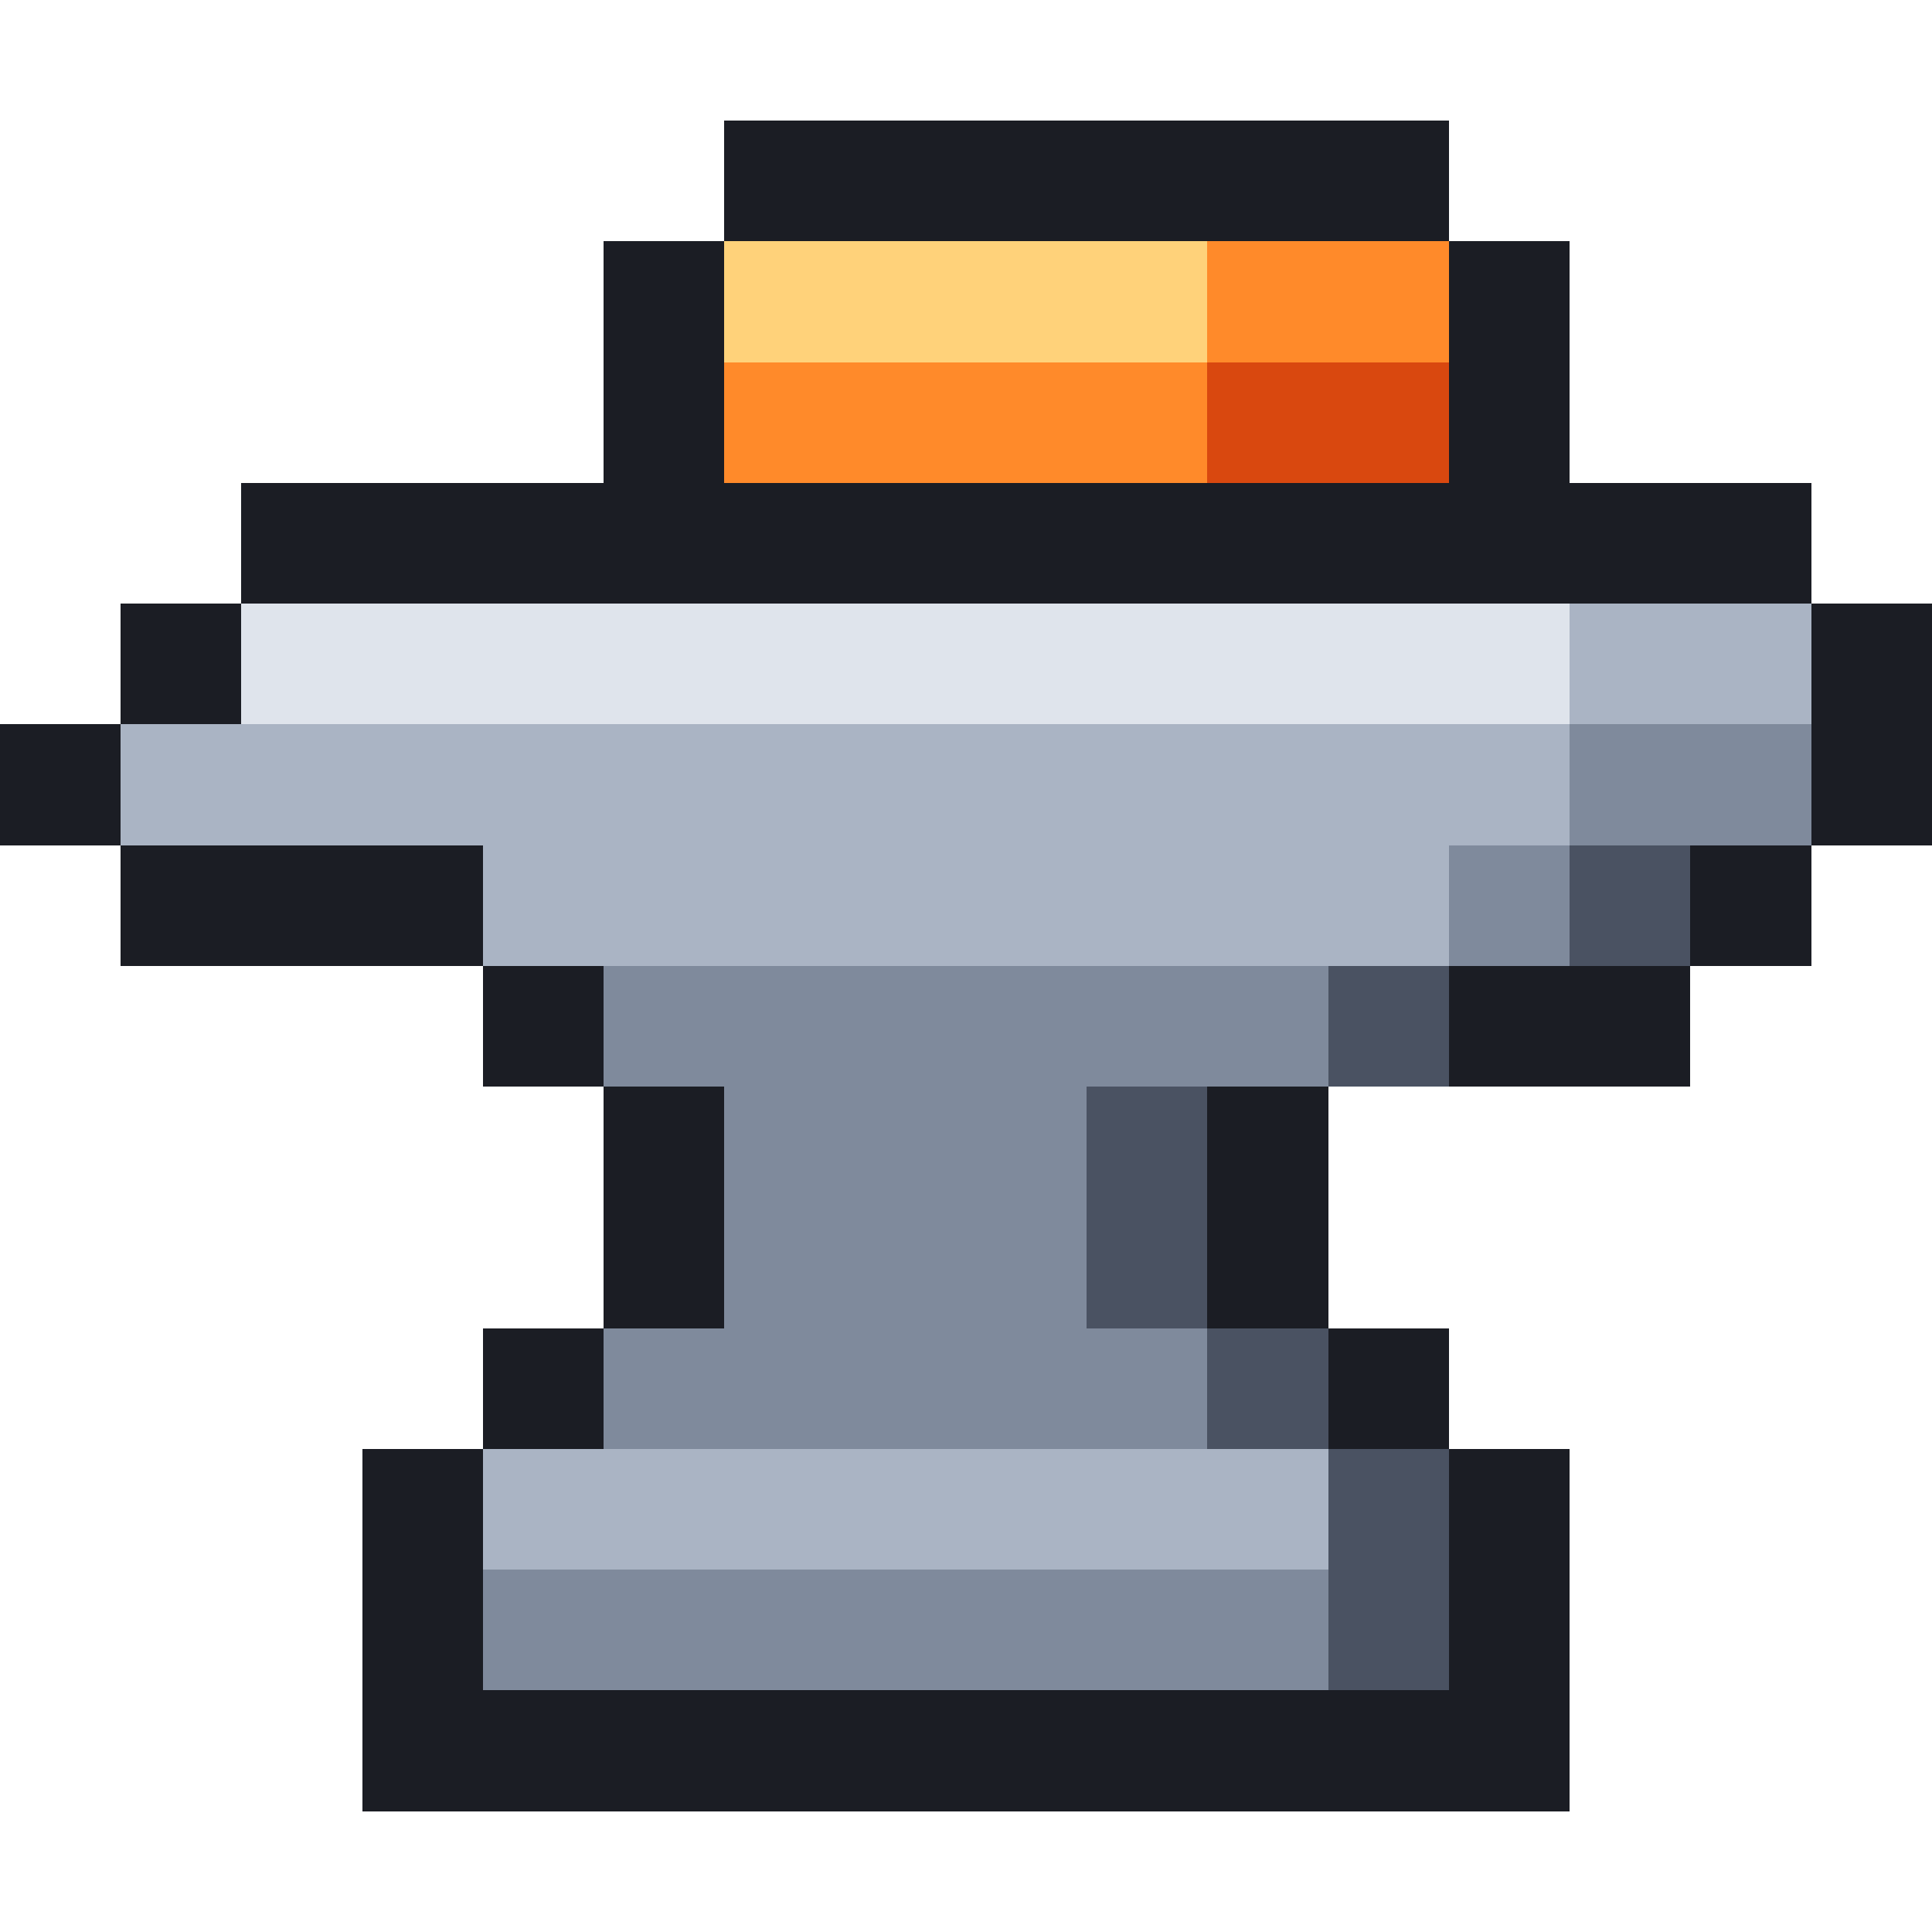
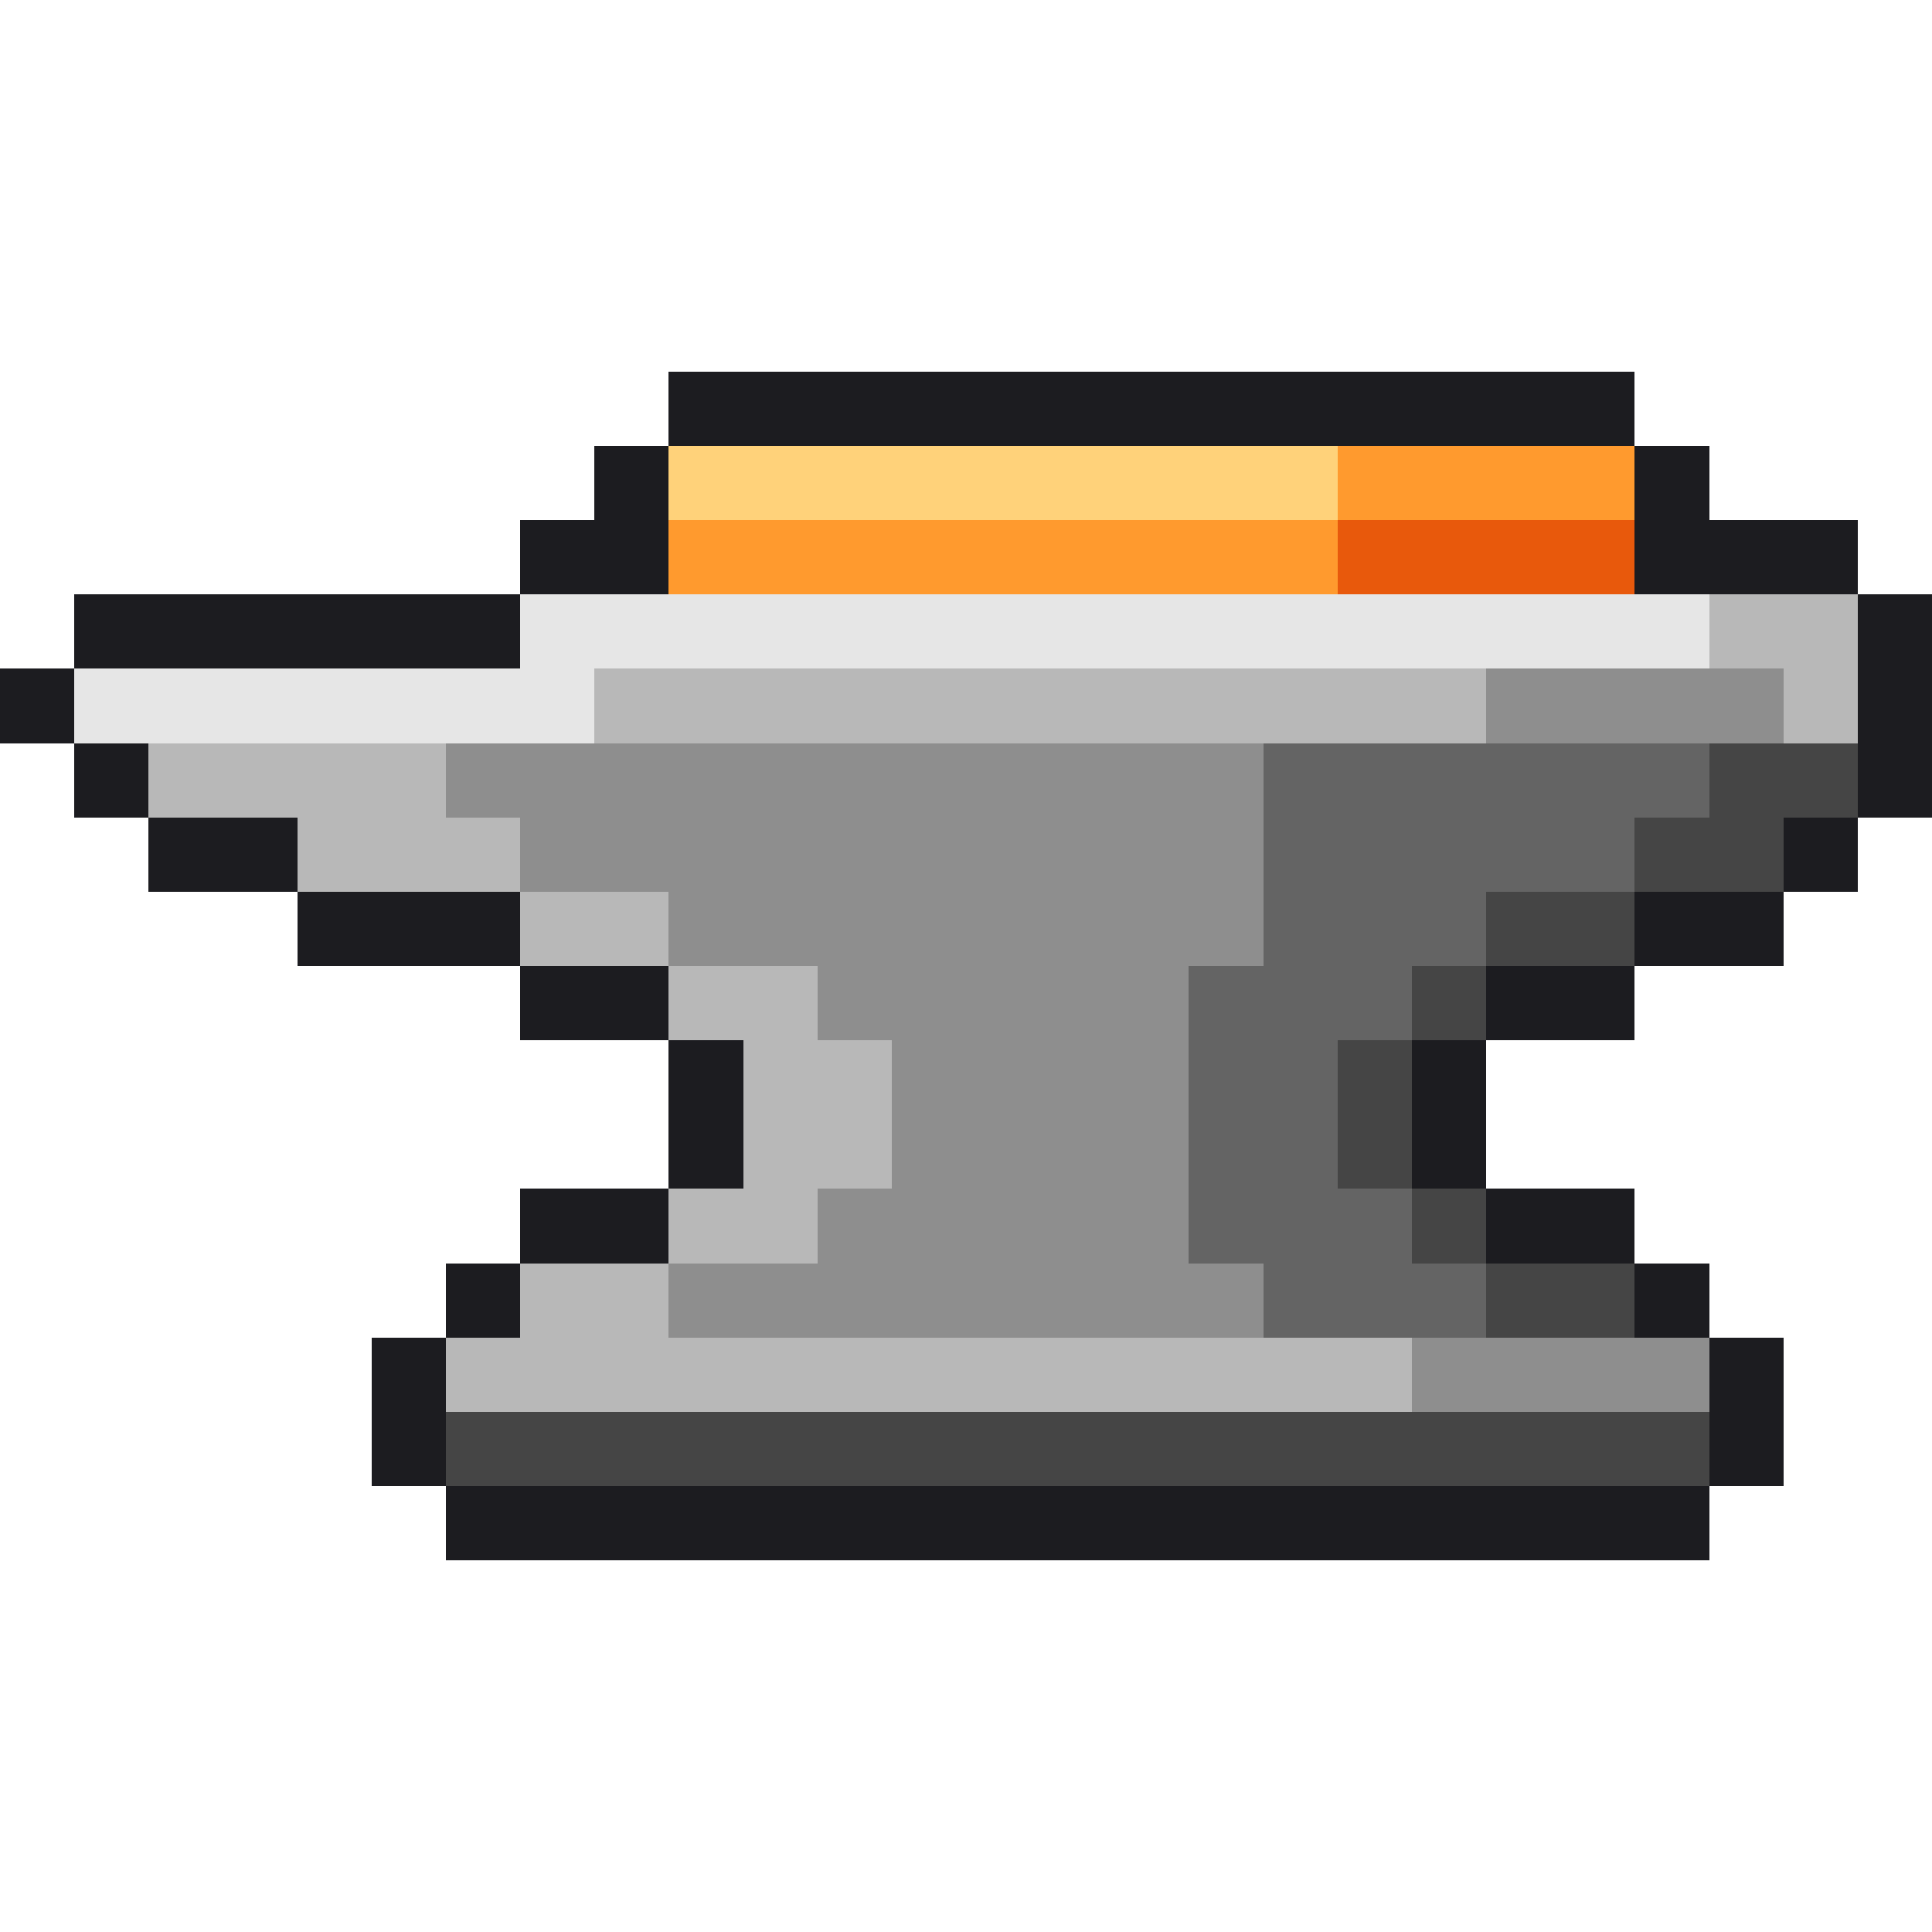
- <svg xmlns="http://www.w3.org/2000/svg" viewBox="0 0 16 16" width="32" height="32" shape-rendering="crispEdges">
-   <rect x="6" y="1" width="1" height="1" fill="#1b1d24" />
-   <rect x="7" y="1" width="1" height="1" fill="#1b1d24" />
-   <rect x="8" y="1" width="1" height="1" fill="#1b1d24" />
-   <rect x="9" y="1" width="1" height="1" fill="#1b1d24" />
-   <rect x="10" y="1" width="1" height="1" fill="#1b1d24" />
-   <rect x="11" y="1" width="1" height="1" fill="#1b1d24" />
-   <rect x="5" y="2" width="1" height="1" fill="#1b1d24" />
-   <rect x="6" y="2" width="1" height="1" fill="#ffd27a" />
-   <rect x="7" y="2" width="1" height="1" fill="#ffd27a" />
-   <rect x="8" y="2" width="1" height="1" fill="#ffd27a" />
-   <rect x="9" y="2" width="1" height="1" fill="#ffd27a" />
-   <rect x="10" y="2" width="1" height="1" fill="#ff8a2a" />
-   <rect x="11" y="2" width="1" height="1" fill="#ff8a2a" />
-   <rect x="12" y="2" width="1" height="1" fill="#1b1d24" />
-   <rect x="5" y="3" width="1" height="1" fill="#1b1d24" />
-   <rect x="6" y="3" width="1" height="1" fill="#ff8a2a" />
-   <rect x="7" y="3" width="1" height="1" fill="#ff8a2a" />
-   <rect x="8" y="3" width="1" height="1" fill="#ff8a2a" />
-   <rect x="9" y="3" width="1" height="1" fill="#ff8a2a" />
-   <rect x="10" y="3" width="1" height="1" fill="#d9480f" />
-   <rect x="11" y="3" width="1" height="1" fill="#d9480f" />
-   <rect x="12" y="3" width="1" height="1" fill="#1b1d24" />
-   <rect x="2" y="4" width="1" height="1" fill="#1b1d24" />
-   <rect x="3" y="4" width="1" height="1" fill="#1b1d24" />
-   <rect x="4" y="4" width="1" height="1" fill="#1b1d24" />
-   <rect x="5" y="4" width="1" height="1" fill="#1b1d24" />
-   <rect x="6" y="4" width="1" height="1" fill="#1b1d24" />
-   <rect x="7" y="4" width="1" height="1" fill="#1b1d24" />
-   <rect x="8" y="4" width="1" height="1" fill="#1b1d24" />
-   <rect x="9" y="4" width="1" height="1" fill="#1b1d24" />
-   <rect x="10" y="4" width="1" height="1" fill="#1b1d24" />
-   <rect x="11" y="4" width="1" height="1" fill="#1b1d24" />
-   <rect x="12" y="4" width="1" height="1" fill="#1b1d24" />
-   <rect x="13" y="4" width="1" height="1" fill="#1b1d24" />
-   <rect x="14" y="4" width="1" height="1" fill="#1b1d24" />
-   <rect x="1" y="5" width="1" height="1" fill="#1b1d24" />
-   <rect x="2" y="5" width="1" height="1" fill="#dfe4ec" />
-   <rect x="3" y="5" width="1" height="1" fill="#dfe4ec" />
-   <rect x="4" y="5" width="1" height="1" fill="#dfe4ec" />
-   <rect x="5" y="5" width="1" height="1" fill="#dfe4ec" />
-   <rect x="6" y="5" width="1" height="1" fill="#dfe4ec" />
-   <rect x="7" y="5" width="1" height="1" fill="#dfe4ec" />
-   <rect x="8" y="5" width="1" height="1" fill="#dfe4ec" />
-   <rect x="9" y="5" width="1" height="1" fill="#dfe4ec" />
-   <rect x="10" y="5" width="1" height="1" fill="#dfe4ec" />
-   <rect x="11" y="5" width="1" height="1" fill="#dfe4ec" />
-   <rect x="12" y="5" width="1" height="1" fill="#dfe4ec" />
-   <rect x="13" y="5" width="1" height="1" fill="#aab4c4" />
-   <rect x="14" y="5" width="1" height="1" fill="#aab4c4" />
-   <rect x="15" y="5" width="1" height="1" fill="#1b1d24" />
-   <rect x="0" y="6" width="1" height="1" fill="#1b1d24" />
-   <rect x="1" y="6" width="1" height="1" fill="#aab4c4" />
-   <rect x="2" y="6" width="1" height="1" fill="#aab4c4" />
-   <rect x="3" y="6" width="1" height="1" fill="#aab4c4" />
-   <rect x="4" y="6" width="1" height="1" fill="#aab4c4" />
-   <rect x="5" y="6" width="1" height="1" fill="#aab4c4" />
-   <rect x="6" y="6" width="1" height="1" fill="#aab4c4" />
-   <rect x="7" y="6" width="1" height="1" fill="#aab4c4" />
-   <rect x="8" y="6" width="1" height="1" fill="#aab4c4" />
-   <rect x="9" y="6" width="1" height="1" fill="#aab4c4" />
-   <rect x="10" y="6" width="1" height="1" fill="#aab4c4" />
-   <rect x="11" y="6" width="1" height="1" fill="#aab4c4" />
-   <rect x="12" y="6" width="1" height="1" fill="#aab4c4" />
-   <rect x="13" y="6" width="1" height="1" fill="#7f8a9c" />
-   <rect x="14" y="6" width="1" height="1" fill="#7f8a9c" />
-   <rect x="15" y="6" width="1" height="1" fill="#1b1d24" />
-   <rect x="1" y="7" width="1" height="1" fill="#1b1d24" />
-   <rect x="2" y="7" width="1" height="1" fill="#1b1d24" />
-   <rect x="3" y="7" width="1" height="1" fill="#1b1d24" />
-   <rect x="4" y="7" width="1" height="1" fill="#aab4c4" />
-   <rect x="5" y="7" width="1" height="1" fill="#aab4c4" />
-   <rect x="6" y="7" width="1" height="1" fill="#aab4c4" />
-   <rect x="7" y="7" width="1" height="1" fill="#aab4c4" />
-   <rect x="8" y="7" width="1" height="1" fill="#aab4c4" />
-   <rect x="9" y="7" width="1" height="1" fill="#aab4c4" />
-   <rect x="10" y="7" width="1" height="1" fill="#aab4c4" />
-   <rect x="11" y="7" width="1" height="1" fill="#aab4c4" />
-   <rect x="12" y="7" width="1" height="1" fill="#7f8a9c" />
-   <rect x="13" y="7" width="1" height="1" fill="#4a5262" />
-   <rect x="14" y="7" width="1" height="1" fill="#1b1d24" />
-   <rect x="4" y="8" width="1" height="1" fill="#1b1d24" />
-   <rect x="5" y="8" width="1" height="1" fill="#7f8a9c" />
-   <rect x="6" y="8" width="1" height="1" fill="#7f8a9c" />
-   <rect x="7" y="8" width="1" height="1" fill="#7f8a9c" />
-   <rect x="8" y="8" width="1" height="1" fill="#7f8a9c" />
-   <rect x="9" y="8" width="1" height="1" fill="#7f8a9c" />
-   <rect x="10" y="8" width="1" height="1" fill="#7f8a9c" />
-   <rect x="11" y="8" width="1" height="1" fill="#4a5262" />
-   <rect x="12" y="8" width="1" height="1" fill="#1b1d24" />
-   <rect x="13" y="8" width="1" height="1" fill="#1b1d24" />
-   <rect x="5" y="9" width="1" height="1" fill="#1b1d24" />
-   <rect x="6" y="9" width="1" height="1" fill="#7f8a9c" />
-   <rect x="7" y="9" width="1" height="1" fill="#7f8a9c" />
-   <rect x="8" y="9" width="1" height="1" fill="#7f8a9c" />
-   <rect x="9" y="9" width="1" height="1" fill="#4a5262" />
-   <rect x="10" y="9" width="1" height="1" fill="#1b1d24" />
-   <rect x="5" y="10" width="1" height="1" fill="#1b1d24" />
-   <rect x="6" y="10" width="1" height="1" fill="#7f8a9c" />
-   <rect x="7" y="10" width="1" height="1" fill="#7f8a9c" />
-   <rect x="8" y="10" width="1" height="1" fill="#7f8a9c" />
-   <rect x="9" y="10" width="1" height="1" fill="#4a5262" />
-   <rect x="10" y="10" width="1" height="1" fill="#1b1d24" />
-   <rect x="4" y="11" width="1" height="1" fill="#1b1d24" />
-   <rect x="5" y="11" width="1" height="1" fill="#7f8a9c" />
-   <rect x="6" y="11" width="1" height="1" fill="#7f8a9c" />
-   <rect x="7" y="11" width="1" height="1" fill="#7f8a9c" />
-   <rect x="8" y="11" width="1" height="1" fill="#7f8a9c" />
-   <rect x="9" y="11" width="1" height="1" fill="#7f8a9c" />
-   <rect x="10" y="11" width="1" height="1" fill="#4a5262" />
-   <rect x="11" y="11" width="1" height="1" fill="#1b1d24" />
-   <rect x="3" y="12" width="1" height="1" fill="#1b1d24" />
-   <rect x="4" y="12" width="1" height="1" fill="#aab4c4" />
-   <rect x="5" y="12" width="1" height="1" fill="#aab4c4" />
-   <rect x="6" y="12" width="1" height="1" fill="#aab4c4" />
-   <rect x="7" y="12" width="1" height="1" fill="#aab4c4" />
-   <rect x="8" y="12" width="1" height="1" fill="#aab4c4" />
-   <rect x="9" y="12" width="1" height="1" fill="#aab4c4" />
-   <rect x="10" y="12" width="1" height="1" fill="#aab4c4" />
-   <rect x="11" y="12" width="1" height="1" fill="#4a5262" />
-   <rect x="12" y="12" width="1" height="1" fill="#1b1d24" />
-   <rect x="3" y="13" width="1" height="1" fill="#1b1d24" />
-   <rect x="4" y="13" width="1" height="1" fill="#7f8a9c" />
-   <rect x="5" y="13" width="1" height="1" fill="#7f8a9c" />
-   <rect x="6" y="13" width="1" height="1" fill="#7f8a9c" />
-   <rect x="7" y="13" width="1" height="1" fill="#7f8a9c" />
-   <rect x="8" y="13" width="1" height="1" fill="#7f8a9c" />
-   <rect x="9" y="13" width="1" height="1" fill="#7f8a9c" />
-   <rect x="10" y="13" width="1" height="1" fill="#7f8a9c" />
-   <rect x="11" y="13" width="1" height="1" fill="#4a5262" />
-   <rect x="12" y="13" width="1" height="1" fill="#1b1d24" />
-   <rect x="3" y="14" width="1" height="1" fill="#1b1d24" />
-   <rect x="4" y="14" width="1" height="1" fill="#1b1d24" />
-   <rect x="5" y="14" width="1" height="1" fill="#1b1d24" />
-   <rect x="6" y="14" width="1" height="1" fill="#1b1d24" />
-   <rect x="7" y="14" width="1" height="1" fill="#1b1d24" />
-   <rect x="8" y="14" width="1" height="1" fill="#1b1d24" />
-   <rect x="9" y="14" width="1" height="1" fill="#1b1d24" />
-   <rect x="10" y="14" width="1" height="1" fill="#1b1d24" />
-   <rect x="11" y="14" width="1" height="1" fill="#1b1d24" />
-   <rect x="12" y="14" width="1" height="1" fill="#1b1d24" />
+ <svg xmlns="http://www.w3.org/2000/svg" viewBox="-1 -6 26 26" width="26" height="26" shape-rendering="crispEdges">
+   <rect x="7" y="0" width="1" height="1" fill="#1c1c20" />
+   <rect x="8" y="-1" width="1" height="1" fill="#1c1c20" />
+   <rect x="9" y="-1" width="1" height="1" fill="#1c1c20" />
+   <rect x="10" y="-1" width="1" height="1" fill="#1c1c20" />
+   <rect x="11" y="-1" width="1" height="1" fill="#1c1c20" />
+   <rect x="12" y="-1" width="1" height="1" fill="#1c1c20" />
+   <rect x="13" y="-1" width="1" height="1" fill="#1c1c20" />
+   <rect x="14" y="-1" width="1" height="1" fill="#1c1c20" />
+   <rect x="15" y="-1" width="1" height="1" fill="#1c1c20" />
+   <rect x="16" y="-1" width="1" height="1" fill="#1c1c20" />
+   <rect x="17" y="-1" width="1" height="1" fill="#1c1c20" />
+   <rect x="18" y="-1" width="1" height="1" fill="#1c1c20" />
+   <rect x="19" y="-1" width="1" height="1" fill="#1c1c20" />
+   <rect x="21" y="0" width="1" height="1" fill="#1c1c20" />
+   <rect x="20" y="-1" width="1" height="1" fill="#1c1c20" />
+   <rect x="7" y="1" width="1" height="1" fill="#1c1c20" />
+   <rect x="21" y="1" width="1" height="1" fill="#1c1c20" />
+   <rect x="5" y="2" width="1" height="1" fill="#1c1c20" />
+   <rect x="6" y="1" width="1" height="1" fill="#1c1c20" />
+   <rect x="22" y="1" width="1" height="1" fill="#1c1c20" />
+   <rect x="24" y="2" width="1" height="1" fill="#1c1c20" />
+   <rect x="23" y="1" width="1" height="1" fill="#1c1c20" />
+   <rect x="-1" y="3" width="1" height="1" fill="#1c1c20" />
+   <rect x="0" y="4" width="1" height="1" fill="#1c1c20" />
+   <rect x="0" y="2" width="1" height="1" fill="#1c1c20" />
+   <rect x="1" y="2" width="1" height="1" fill="#1c1c20" />
+   <rect x="2" y="2" width="1" height="1" fill="#1c1c20" />
+   <rect x="3" y="2" width="1" height="1" fill="#1c1c20" />
+   <rect x="4" y="2" width="1" height="1" fill="#1c1c20" />
+   <rect x="24" y="3" width="1" height="1" fill="#1c1c20" />
+   <rect x="1" y="5" width="1" height="1" fill="#1c1c20" />
+   <rect x="2" y="5" width="1" height="1" fill="#1c1c20" />
+   <rect x="24" y="4" width="1" height="1" fill="#1c1c20" />
+   <rect x="23" y="5" width="1" height="1" fill="#1c1c20" />
+   <rect x="3" y="6" width="1" height="1" fill="#1c1c20" />
+   <rect x="4" y="6" width="1" height="1" fill="#1c1c20" />
+   <rect x="5" y="6" width="1" height="1" fill="#1c1c20" />
+   <rect x="21" y="6" width="1" height="1" fill="#1c1c20" />
+   <rect x="22" y="6" width="1" height="1" fill="#1c1c20" />
+   <rect x="6" y="7" width="1" height="1" fill="#1c1c20" />
+   <rect x="7" y="7" width="1" height="1" fill="#1c1c20" />
+   <rect x="19" y="7" width="1" height="1" fill="#1c1c20" />
+   <rect x="20" y="7" width="1" height="1" fill="#1c1c20" />
+   <rect x="8" y="8" width="1" height="1" fill="#1c1c20" />
+   <rect x="18" y="8" width="1" height="1" fill="#1c1c20" />
+   <rect x="8" y="9" width="1" height="1" fill="#1c1c20" />
+   <rect x="18" y="9" width="1" height="1" fill="#1c1c20" />
+   <rect x="7" y="10" width="1" height="1" fill="#1c1c20" />
+   <rect x="19" y="10" width="1" height="1" fill="#1c1c20" />
+   <rect x="5" y="11" width="1" height="1" fill="#1c1c20" />
+   <rect x="6" y="10" width="1" height="1" fill="#1c1c20" />
+   <rect x="21" y="11" width="1" height="1" fill="#1c1c20" />
+   <rect x="20" y="10" width="1" height="1" fill="#1c1c20" />
+   <rect x="4" y="12" width="1" height="1" fill="#1c1c20" />
+   <rect x="22" y="12" width="1" height="1" fill="#1c1c20" />
+   <rect x="4" y="13" width="1" height="1" fill="#1c1c20" />
+   <rect x="5" y="14" width="1" height="1" fill="#1c1c20" />
+   <rect x="6" y="14" width="1" height="1" fill="#1c1c20" />
+   <rect x="7" y="14" width="1" height="1" fill="#1c1c20" />
+   <rect x="8" y="14" width="1" height="1" fill="#1c1c20" />
+   <rect x="9" y="14" width="1" height="1" fill="#1c1c20" />
+   <rect x="10" y="14" width="1" height="1" fill="#1c1c20" />
+   <rect x="11" y="14" width="1" height="1" fill="#1c1c20" />
+   <rect x="12" y="14" width="1" height="1" fill="#1c1c20" />
+   <rect x="13" y="14" width="1" height="1" fill="#1c1c20" />
+   <rect x="14" y="14" width="1" height="1" fill="#1c1c20" />
+   <rect x="15" y="14" width="1" height="1" fill="#1c1c20" />
+   <rect x="16" y="14" width="1" height="1" fill="#1c1c20" />
+   <rect x="17" y="14" width="1" height="1" fill="#1c1c20" />
+   <rect x="18" y="14" width="1" height="1" fill="#1c1c20" />
+   <rect x="19" y="14" width="1" height="1" fill="#1c1c20" />
+   <rect x="20" y="14" width="1" height="1" fill="#1c1c20" />
+   <rect x="22" y="13" width="1" height="1" fill="#1c1c20" />
+   <rect x="21" y="14" width="1" height="1" fill="#1c1c20" />
+   <rect x="8" y="0" width="1" height="1" fill="#ffd27a" />
+   <rect x="9" y="0" width="1" height="1" fill="#ffd27a" />
+   <rect x="10" y="0" width="1" height="1" fill="#ffd27a" />
+   <rect x="11" y="0" width="1" height="1" fill="#ffd27a" />
+   <rect x="12" y="0" width="1" height="1" fill="#ffd27a" />
+   <rect x="13" y="0" width="1" height="1" fill="#ffd27a" />
+   <rect x="14" y="0" width="1" height="1" fill="#ffd27a" />
+   <rect x="15" y="0" width="1" height="1" fill="#ffd27a" />
+   <rect x="16" y="0" width="1" height="1" fill="#ffd27a" />
+   <rect x="17" y="0" width="1" height="1" fill="#ff9a2e" />
+   <rect x="18" y="0" width="1" height="1" fill="#ff9a2e" />
+   <rect x="19" y="0" width="1" height="1" fill="#ff9a2e" />
+   <rect x="20" y="0" width="1" height="1" fill="#ff9a2e" />
+   <rect x="8" y="1" width="1" height="1" fill="#ff9a2e" />
+   <rect x="9" y="1" width="1" height="1" fill="#ff9a2e" />
+   <rect x="10" y="1" width="1" height="1" fill="#ff9a2e" />
+   <rect x="11" y="1" width="1" height="1" fill="#ff9a2e" />
+   <rect x="12" y="1" width="1" height="1" fill="#ff9a2e" />
+   <rect x="13" y="1" width="1" height="1" fill="#ff9a2e" />
+   <rect x="14" y="1" width="1" height="1" fill="#ff9a2e" />
+   <rect x="15" y="1" width="1" height="1" fill="#ff9a2e" />
+   <rect x="16" y="1" width="1" height="1" fill="#ff9a2e" />
+   <rect x="17" y="1" width="1" height="1" fill="#e8590c" />
+   <rect x="18" y="1" width="1" height="1" fill="#e8590c" />
+   <rect x="19" y="1" width="1" height="1" fill="#e8590c" />
+   <rect x="20" y="1" width="1" height="1" fill="#e8590c" />
+   <rect x="6" y="2" width="1" height="1" fill="#e6e6e6" />
+   <rect x="7" y="2" width="1" height="1" fill="#e6e6e6" />
+   <rect x="8" y="2" width="1" height="1" fill="#e6e6e6" />
+   <rect x="9" y="2" width="1" height="1" fill="#e6e6e6" />
+   <rect x="10" y="2" width="1" height="1" fill="#e6e6e6" />
+   <rect x="11" y="2" width="1" height="1" fill="#e6e6e6" />
+   <rect x="12" y="2" width="1" height="1" fill="#e6e6e6" />
+   <rect x="13" y="2" width="1" height="1" fill="#e6e6e6" />
+   <rect x="14" y="2" width="1" height="1" fill="#e6e6e6" />
+   <rect x="15" y="2" width="1" height="1" fill="#e6e6e6" />
+   <rect x="16" y="2" width="1" height="1" fill="#e6e6e6" />
+   <rect x="17" y="2" width="1" height="1" fill="#e6e6e6" />
+   <rect x="18" y="2" width="1" height="1" fill="#e6e6e6" />
+   <rect x="19" y="2" width="1" height="1" fill="#e6e6e6" />
+   <rect x="20" y="2" width="1" height="1" fill="#e6e6e6" />
+   <rect x="21" y="2" width="1" height="1" fill="#e6e6e6" />
+   <rect x="22" y="2" width="1" height="1" fill="#b8b8b8" />
+   <rect x="23" y="2" width="1" height="1" fill="#b8b8b8" />
+   <rect x="0" y="3" width="1" height="1" fill="#e6e6e6" />
+   <rect x="1" y="3" width="1" height="1" fill="#e6e6e6" />
+   <rect x="2" y="3" width="1" height="1" fill="#e6e6e6" />
+   <rect x="3" y="3" width="1" height="1" fill="#e6e6e6" />
+   <rect x="4" y="3" width="1" height="1" fill="#e6e6e6" />
+   <rect x="5" y="3" width="1" height="1" fill="#e6e6e6" />
+   <rect x="6" y="3" width="1" height="1" fill="#e6e6e6" />
+   <rect x="7" y="3" width="1" height="1" fill="#b8b8b8" />
+   <rect x="8" y="3" width="1" height="1" fill="#b8b8b8" />
+   <rect x="9" y="3" width="1" height="1" fill="#b8b8b8" />
+   <rect x="10" y="3" width="1" height="1" fill="#b8b8b8" />
+   <rect x="11" y="3" width="1" height="1" fill="#b8b8b8" />
+   <rect x="12" y="3" width="1" height="1" fill="#b8b8b8" />
+   <rect x="13" y="3" width="1" height="1" fill="#b8b8b8" />
+   <rect x="14" y="3" width="1" height="1" fill="#b8b8b8" />
+   <rect x="15" y="3" width="1" height="1" fill="#b8b8b8" />
+   <rect x="16" y="3" width="1" height="1" fill="#b8b8b8" />
+   <rect x="17" y="3" width="1" height="1" fill="#b8b8b8" />
+   <rect x="18" y="3" width="1" height="1" fill="#b8b8b8" />
+   <rect x="19" y="3" width="1" height="1" fill="#8e8e8e" />
+   <rect x="20" y="3" width="1" height="1" fill="#8e8e8e" />
+   <rect x="21" y="3" width="1" height="1" fill="#8e8e8e" />
+   <rect x="22" y="3" width="1" height="1" fill="#8e8e8e" />
+   <rect x="23" y="3" width="1" height="1" fill="#b8b8b8" />
+   <rect x="1" y="4" width="1" height="1" fill="#b8b8b8" />
+   <rect x="2" y="4" width="1" height="1" fill="#b8b8b8" />
+   <rect x="3" y="4" width="1" height="1" fill="#b8b8b8" />
+   <rect x="4" y="4" width="1" height="1" fill="#b8b8b8" />
+   <rect x="5" y="4" width="1" height="1" fill="#8e8e8e" />
+   <rect x="6" y="4" width="1" height="1" fill="#8e8e8e" />
+   <rect x="7" y="4" width="1" height="1" fill="#8e8e8e" />
+   <rect x="8" y="4" width="1" height="1" fill="#8e8e8e" />
+   <rect x="9" y="4" width="1" height="1" fill="#8e8e8e" />
+   <rect x="10" y="4" width="1" height="1" fill="#8e8e8e" />
+   <rect x="11" y="4" width="1" height="1" fill="#8e8e8e" />
+   <rect x="12" y="4" width="1" height="1" fill="#8e8e8e" />
+   <rect x="13" y="4" width="1" height="1" fill="#8e8e8e" />
+   <rect x="14" y="4" width="1" height="1" fill="#8e8e8e" />
+   <rect x="15" y="4" width="1" height="1" fill="#8e8e8e" />
+   <rect x="16" y="4" width="1" height="1" fill="#646464" />
+   <rect x="17" y="4" width="1" height="1" fill="#646464" />
+   <rect x="18" y="4" width="1" height="1" fill="#646464" />
+   <rect x="19" y="4" width="1" height="1" fill="#646464" />
+   <rect x="20" y="4" width="1" height="1" fill="#646464" />
+   <rect x="21" y="4" width="1" height="1" fill="#646464" />
+   <rect x="22" y="4" width="1" height="1" fill="#454545" />
+   <rect x="23" y="4" width="1" height="1" fill="#454545" />
+   <rect x="3" y="5" width="1" height="1" fill="#b8b8b8" />
+   <rect x="4" y="5" width="1" height="1" fill="#b8b8b8" />
+   <rect x="5" y="5" width="1" height="1" fill="#b8b8b8" />
+   <rect x="6" y="5" width="1" height="1" fill="#8e8e8e" />
+   <rect x="7" y="5" width="1" height="1" fill="#8e8e8e" />
+   <rect x="8" y="5" width="1" height="1" fill="#8e8e8e" />
+   <rect x="9" y="5" width="1" height="1" fill="#8e8e8e" />
+   <rect x="10" y="5" width="1" height="1" fill="#8e8e8e" />
+   <rect x="11" y="5" width="1" height="1" fill="#8e8e8e" />
+   <rect x="12" y="5" width="1" height="1" fill="#8e8e8e" />
+   <rect x="13" y="5" width="1" height="1" fill="#8e8e8e" />
+   <rect x="14" y="5" width="1" height="1" fill="#8e8e8e" />
+   <rect x="15" y="5" width="1" height="1" fill="#8e8e8e" />
+   <rect x="16" y="5" width="1" height="1" fill="#646464" />
+   <rect x="17" y="5" width="1" height="1" fill="#646464" />
+   <rect x="18" y="5" width="1" height="1" fill="#646464" />
+   <rect x="19" y="5" width="1" height="1" fill="#646464" />
+   <rect x="20" y="5" width="1" height="1" fill="#646464" />
+   <rect x="21" y="5" width="1" height="1" fill="#454545" />
+   <rect x="22" y="5" width="1" height="1" fill="#454545" />
+   <rect x="6" y="6" width="1" height="1" fill="#b8b8b8" />
+   <rect x="7" y="6" width="1" height="1" fill="#b8b8b8" />
+   <rect x="8" y="6" width="1" height="1" fill="#8e8e8e" />
+   <rect x="9" y="6" width="1" height="1" fill="#8e8e8e" />
+   <rect x="10" y="6" width="1" height="1" fill="#8e8e8e" />
+   <rect x="11" y="6" width="1" height="1" fill="#8e8e8e" />
+   <rect x="12" y="6" width="1" height="1" fill="#8e8e8e" />
+   <rect x="13" y="6" width="1" height="1" fill="#8e8e8e" />
+   <rect x="14" y="6" width="1" height="1" fill="#8e8e8e" />
+   <rect x="15" y="6" width="1" height="1" fill="#8e8e8e" />
+   <rect x="16" y="6" width="1" height="1" fill="#646464" />
+   <rect x="17" y="6" width="1" height="1" fill="#646464" />
+   <rect x="18" y="6" width="1" height="1" fill="#646464" />
+   <rect x="19" y="6" width="1" height="1" fill="#454545" />
+   <rect x="20" y="6" width="1" height="1" fill="#454545" />
+   <rect x="8" y="7" width="1" height="1" fill="#b8b8b8" />
+   <rect x="9" y="7" width="1" height="1" fill="#b8b8b8" />
+   <rect x="10" y="7" width="1" height="1" fill="#8e8e8e" />
+   <rect x="11" y="7" width="1" height="1" fill="#8e8e8e" />
+   <rect x="12" y="7" width="1" height="1" fill="#8e8e8e" />
+   <rect x="13" y="7" width="1" height="1" fill="#8e8e8e" />
+   <rect x="14" y="7" width="1" height="1" fill="#8e8e8e" />
+   <rect x="15" y="7" width="1" height="1" fill="#646464" />
+   <rect x="16" y="7" width="1" height="1" fill="#646464" />
+   <rect x="17" y="7" width="1" height="1" fill="#646464" />
+   <rect x="18" y="7" width="1" height="1" fill="#454545" />
+   <rect x="9" y="8" width="1" height="1" fill="#b8b8b8" />
+   <rect x="10" y="8" width="1" height="1" fill="#b8b8b8" />
+   <rect x="11" y="8" width="1" height="1" fill="#8e8e8e" />
+   <rect x="12" y="8" width="1" height="1" fill="#8e8e8e" />
+   <rect x="13" y="8" width="1" height="1" fill="#8e8e8e" />
+   <rect x="14" y="8" width="1" height="1" fill="#8e8e8e" />
+   <rect x="15" y="8" width="1" height="1" fill="#646464" />
+   <rect x="16" y="8" width="1" height="1" fill="#646464" />
+   <rect x="17" y="8" width="1" height="1" fill="#454545" />
+   <rect x="9" y="9" width="1" height="1" fill="#b8b8b8" />
+   <rect x="10" y="9" width="1" height="1" fill="#b8b8b8" />
+   <rect x="11" y="9" width="1" height="1" fill="#8e8e8e" />
+   <rect x="12" y="9" width="1" height="1" fill="#8e8e8e" />
+   <rect x="13" y="9" width="1" height="1" fill="#8e8e8e" />
+   <rect x="14" y="9" width="1" height="1" fill="#8e8e8e" />
+   <rect x="15" y="9" width="1" height="1" fill="#646464" />
+   <rect x="16" y="9" width="1" height="1" fill="#646464" />
+   <rect x="17" y="9" width="1" height="1" fill="#454545" />
+   <rect x="8" y="10" width="1" height="1" fill="#b8b8b8" />
+   <rect x="9" y="10" width="1" height="1" fill="#b8b8b8" />
+   <rect x="10" y="10" width="1" height="1" fill="#8e8e8e" />
+   <rect x="11" y="10" width="1" height="1" fill="#8e8e8e" />
+   <rect x="12" y="10" width="1" height="1" fill="#8e8e8e" />
+   <rect x="13" y="10" width="1" height="1" fill="#8e8e8e" />
+   <rect x="14" y="10" width="1" height="1" fill="#8e8e8e" />
+   <rect x="15" y="10" width="1" height="1" fill="#646464" />
+   <rect x="16" y="10" width="1" height="1" fill="#646464" />
+   <rect x="17" y="10" width="1" height="1" fill="#646464" />
+   <rect x="18" y="10" width="1" height="1" fill="#454545" />
+   <rect x="6" y="11" width="1" height="1" fill="#b8b8b8" />
+   <rect x="7" y="11" width="1" height="1" fill="#b8b8b8" />
+   <rect x="8" y="11" width="1" height="1" fill="#8e8e8e" />
+   <rect x="9" y="11" width="1" height="1" fill="#8e8e8e" />
+   <rect x="10" y="11" width="1" height="1" fill="#8e8e8e" />
+   <rect x="11" y="11" width="1" height="1" fill="#8e8e8e" />
+   <rect x="12" y="11" width="1" height="1" fill="#8e8e8e" />
+   <rect x="13" y="11" width="1" height="1" fill="#8e8e8e" />
+   <rect x="14" y="11" width="1" height="1" fill="#8e8e8e" />
+   <rect x="15" y="11" width="1" height="1" fill="#8e8e8e" />
+   <rect x="16" y="11" width="1" height="1" fill="#646464" />
+   <rect x="17" y="11" width="1" height="1" fill="#646464" />
+   <rect x="18" y="11" width="1" height="1" fill="#646464" />
+   <rect x="19" y="11" width="1" height="1" fill="#454545" />
+   <rect x="20" y="11" width="1" height="1" fill="#454545" />
+   <rect x="5" y="12" width="1" height="1" fill="#b8b8b8" />
+   <rect x="6" y="12" width="1" height="1" fill="#b8b8b8" />
+   <rect x="7" y="12" width="1" height="1" fill="#b8b8b8" />
+   <rect x="8" y="12" width="1" height="1" fill="#b8b8b8" />
+   <rect x="9" y="12" width="1" height="1" fill="#b8b8b8" />
+   <rect x="10" y="12" width="1" height="1" fill="#b8b8b8" />
+   <rect x="11" y="12" width="1" height="1" fill="#b8b8b8" />
+   <rect x="12" y="12" width="1" height="1" fill="#b8b8b8" />
+   <rect x="13" y="12" width="1" height="1" fill="#b8b8b8" />
+   <rect x="14" y="12" width="1" height="1" fill="#b8b8b8" />
+   <rect x="15" y="12" width="1" height="1" fill="#b8b8b8" />
+   <rect x="16" y="12" width="1" height="1" fill="#b8b8b8" />
+   <rect x="17" y="12" width="1" height="1" fill="#b8b8b8" />
+   <rect x="18" y="12" width="1" height="1" fill="#8e8e8e" />
+   <rect x="19" y="12" width="1" height="1" fill="#8e8e8e" />
+   <rect x="20" y="12" width="1" height="1" fill="#8e8e8e" />
+   <rect x="21" y="12" width="1" height="1" fill="#8e8e8e" />
+   <rect x="5" y="13" width="1" height="1" fill="#454545" />
+   <rect x="6" y="13" width="1" height="1" fill="#454545" />
+   <rect x="7" y="13" width="1" height="1" fill="#454545" />
+   <rect x="8" y="13" width="1" height="1" fill="#454545" />
+   <rect x="9" y="13" width="1" height="1" fill="#454545" />
+   <rect x="10" y="13" width="1" height="1" fill="#454545" />
+   <rect x="11" y="13" width="1" height="1" fill="#454545" />
+   <rect x="12" y="13" width="1" height="1" fill="#454545" />
+   <rect x="13" y="13" width="1" height="1" fill="#454545" />
+   <rect x="14" y="13" width="1" height="1" fill="#454545" />
+   <rect x="15" y="13" width="1" height="1" fill="#454545" />
+   <rect x="16" y="13" width="1" height="1" fill="#454545" />
+   <rect x="17" y="13" width="1" height="1" fill="#454545" />
+   <rect x="18" y="13" width="1" height="1" fill="#454545" />
+   <rect x="19" y="13" width="1" height="1" fill="#454545" />
+   <rect x="20" y="13" width="1" height="1" fill="#454545" />
+   <rect x="21" y="13" width="1" height="1" fill="#454545" />
</svg>
